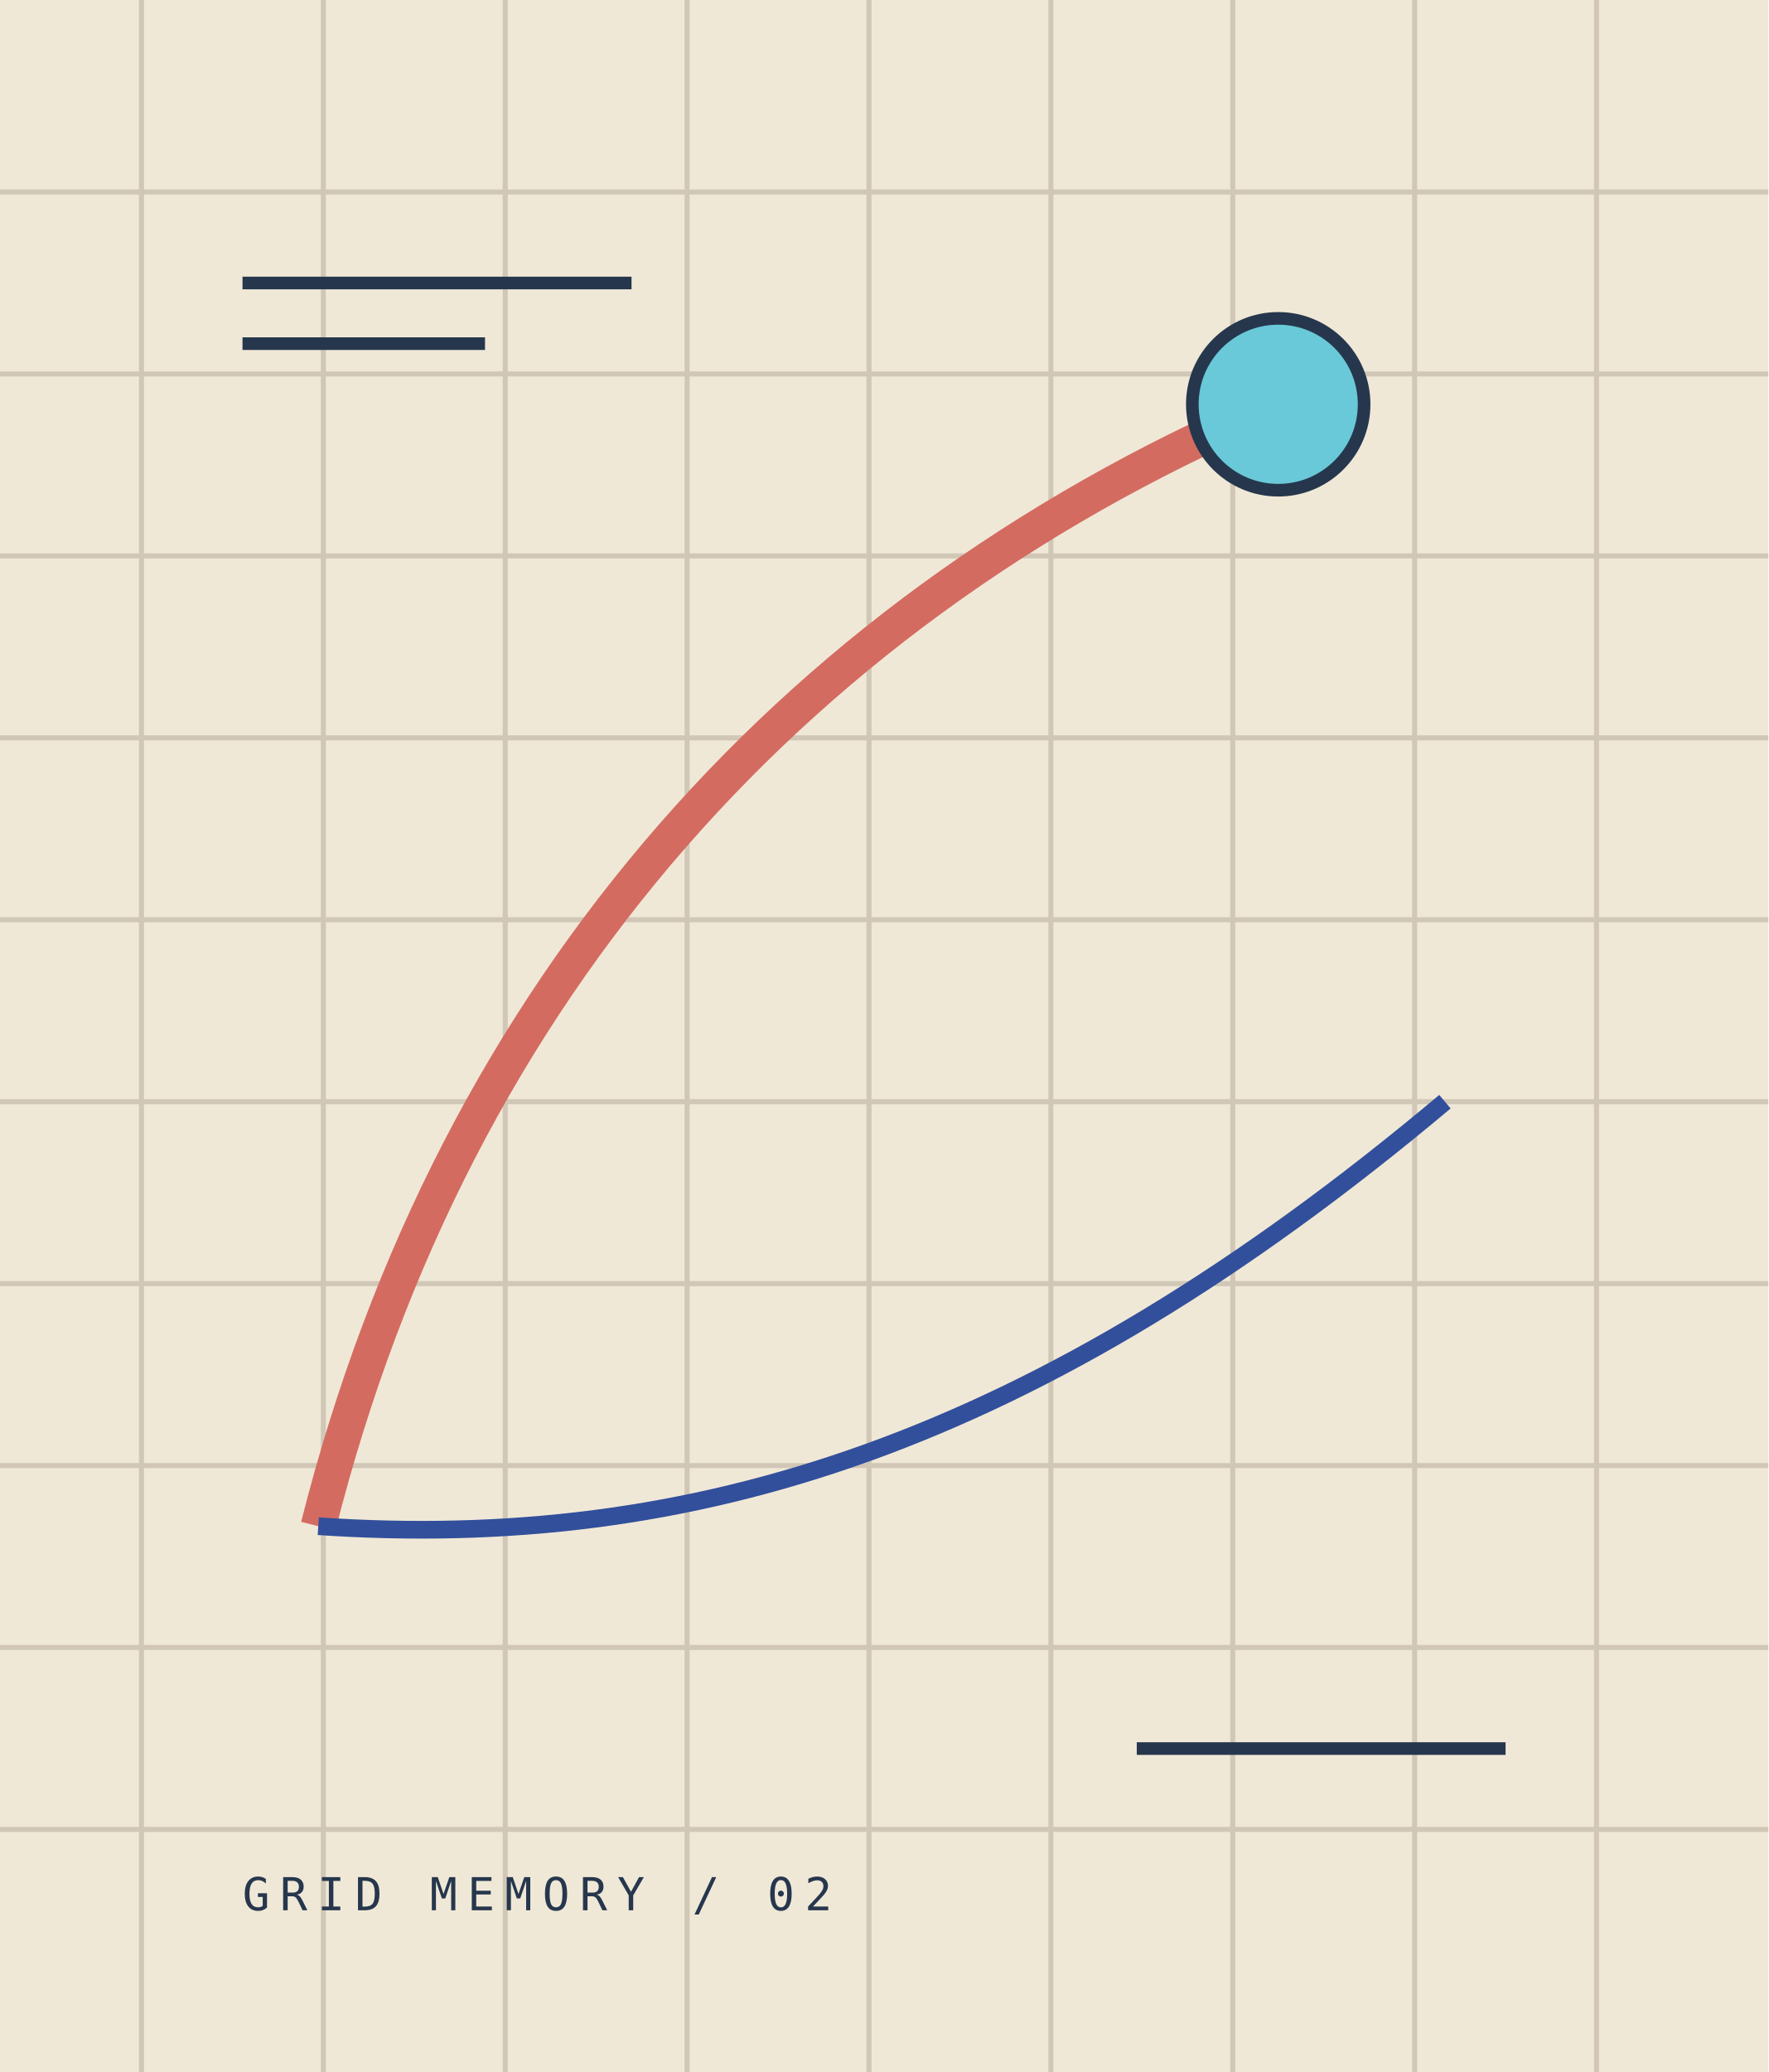
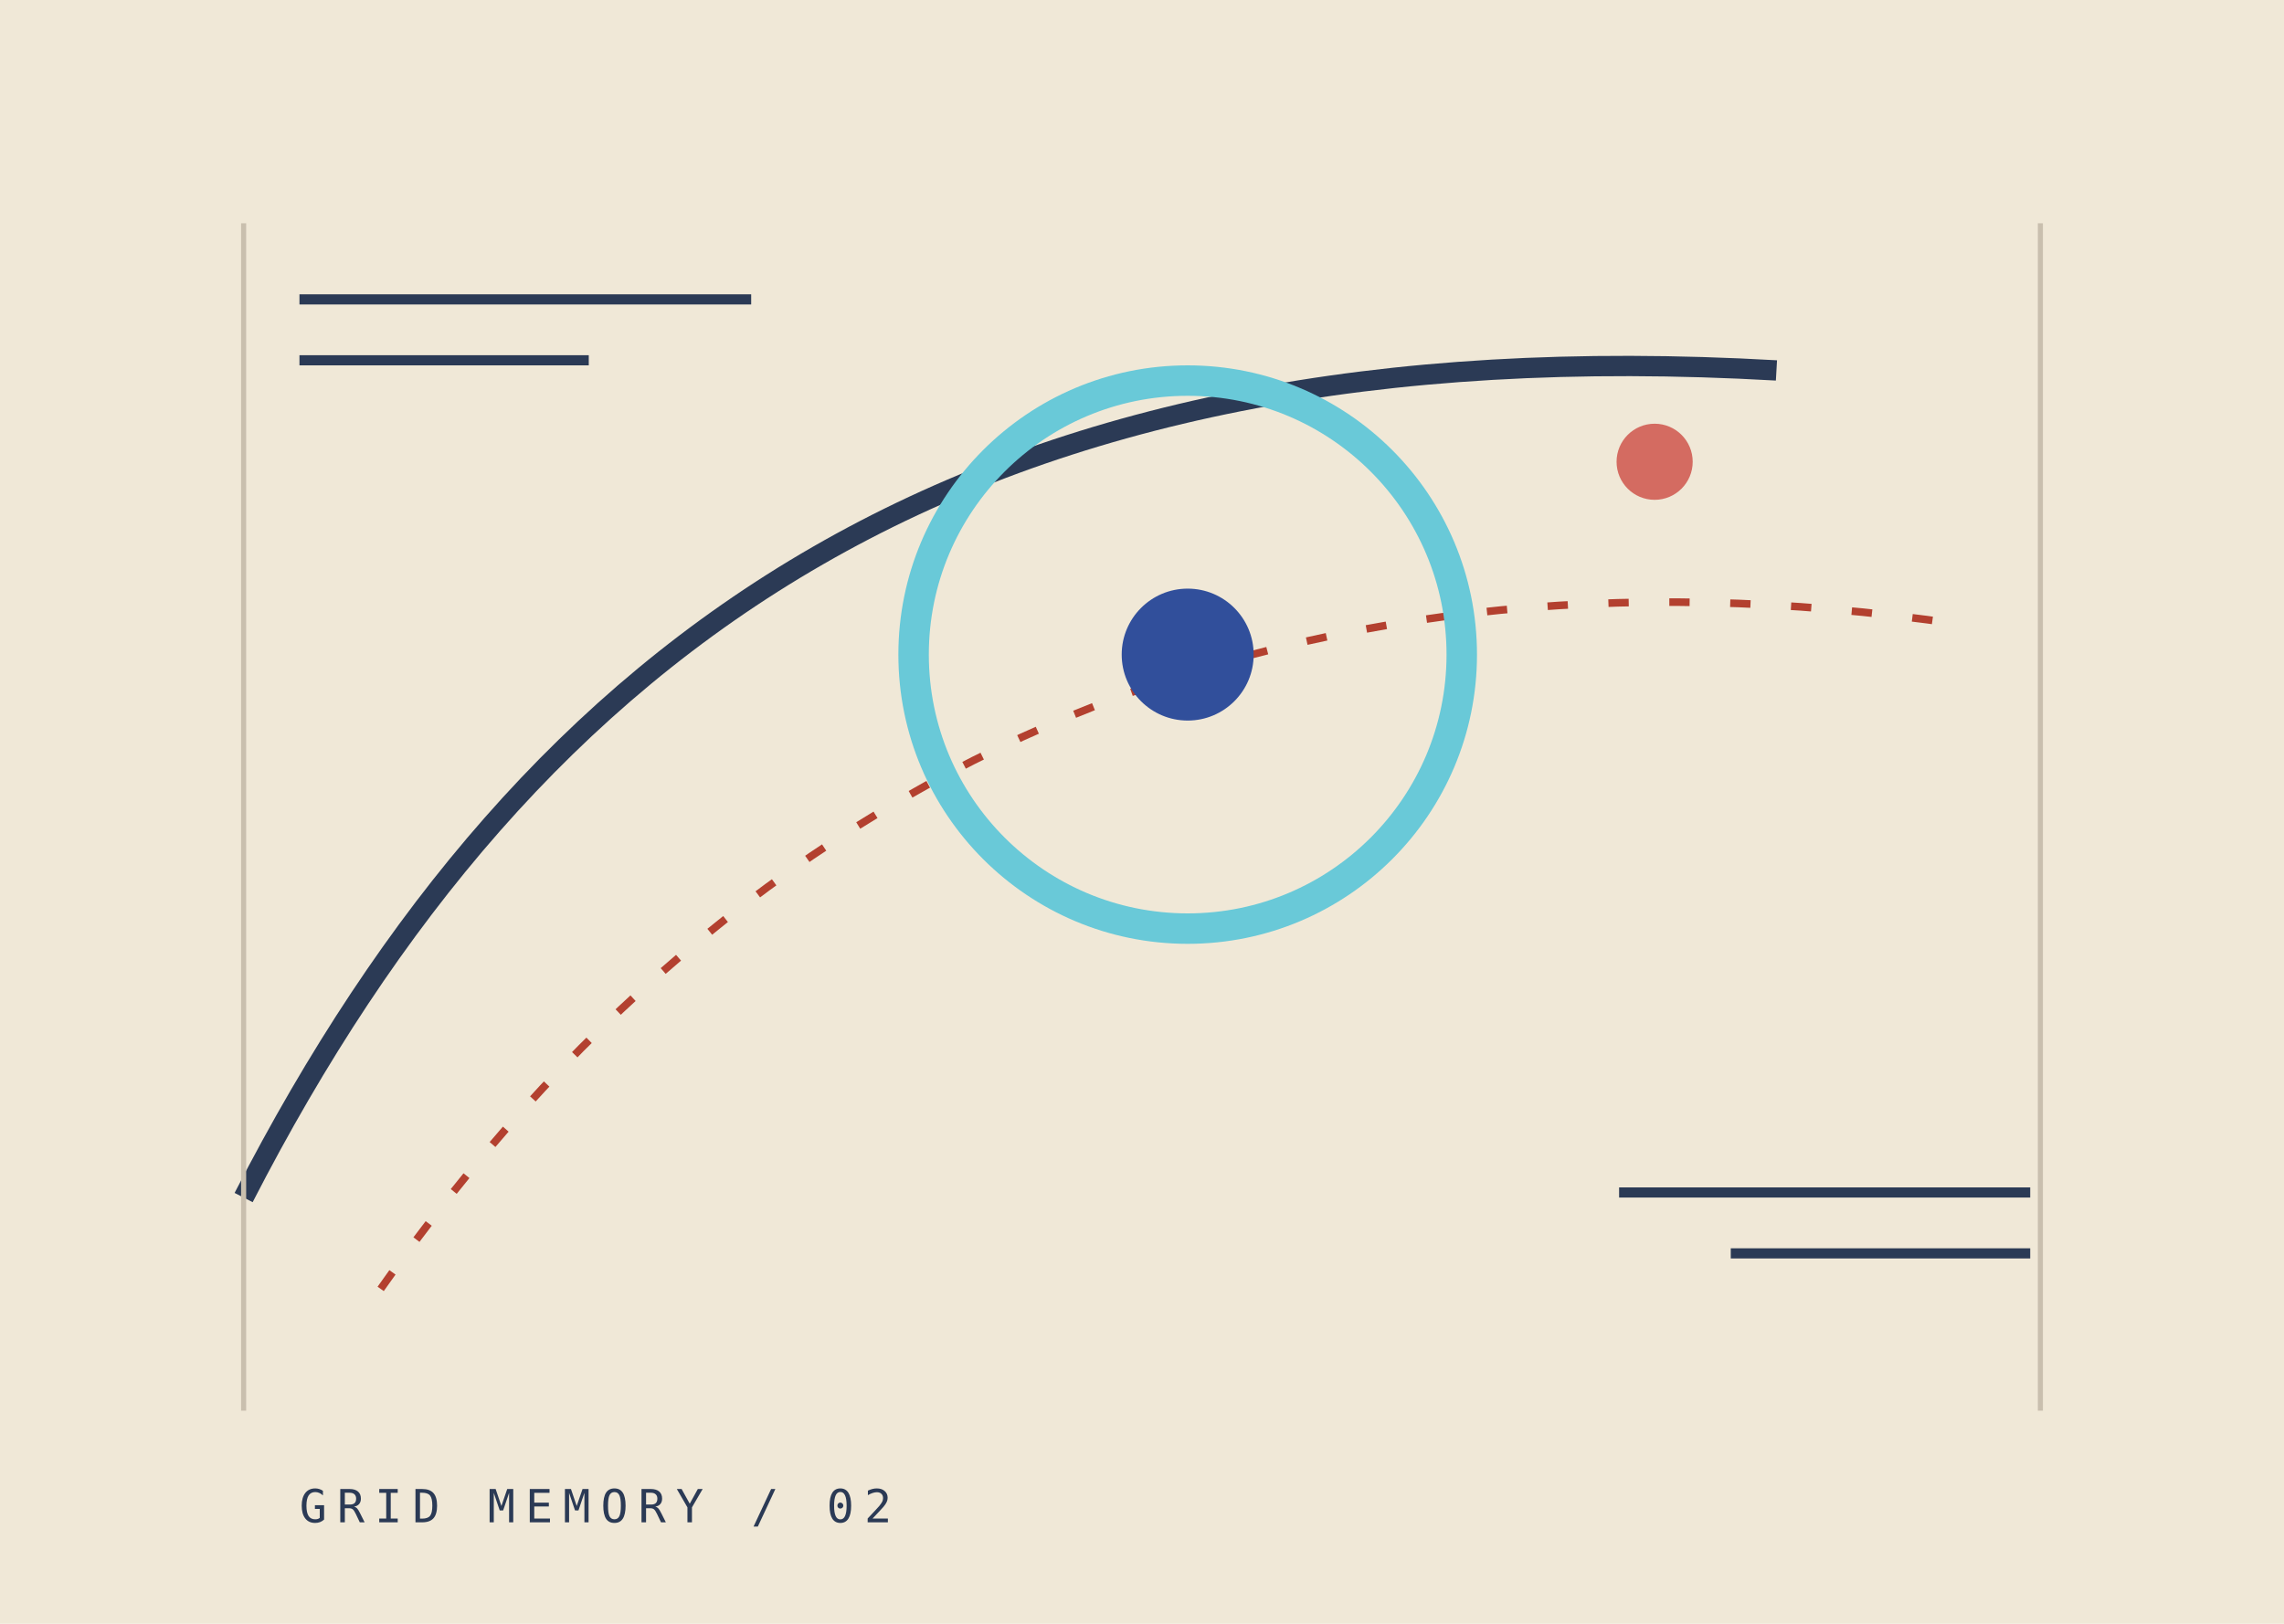
- <svg xmlns="http://www.w3.org/2000/svg" viewBox="0 0 700 820" role="img" aria-labelledby="title desc">
-   <rect width="700" height="820" fill="#f0e8d7" />
-   <g stroke="#c9bfae" stroke-width="2" opacity=".8">
-     <path d="M56 0V820M128 0V820M200 0V820M272 0V820M344 0V820M416 0V820M488 0V820M560 0V820M632 0V820" />
-     <path d="M0 76H700M0 148H700M0 220H700M0 292H700M0 364H700M0 436H700M0 508H700M0 580H700M0 652H700M0 724H700" />
-   </g>
-   <path d="M126 604C180 390 318 238 510 158" fill="none" stroke="#d46b61" stroke-width="14" />
-   <path d="M126 604C274 614 410 572 572 436" fill="none" stroke="#314f9b" stroke-width="7" />
-   <circle cx="506" cy="160" r="34" fill="#69c9d8" stroke="#26374d" stroke-width="5" />
-   <path d="M96 112h154M96 136h96M450 692h146" stroke="#26374d" stroke-width="5" />
-   <text x="96" y="756" fill="#26374d" font-family="monospace" font-size="18" letter-spacing="4">GRID MEMORY / 02</text>
+ <svg xmlns="http://www.w3.org/2000/svg" viewBox="0 0 900 640" role="img" aria-labelledby="title desc">
+   <rect width="900" height="640" fill="#f0e8d7" />
+   <path d="M96 472C210 250 384 128 700 146" fill="none" stroke="#2b3a55" stroke-width="8" />
+   <path d="M150 508C292 306 500 206 772 246" fill="none" stroke="#b3402f" stroke-width="3" stroke-dasharray="8 16" />
+   <circle cx="468" cy="258" r="108" fill="none" stroke="#69c9d8" stroke-width="12" />
+   <circle cx="468" cy="258" r="26" fill="#314f9b" />
+   <circle cx="652" cy="182" r="15" fill="#d46b61" />
+   <path d="M118 118H296M118 142H232M638 470H800M682 494H800" stroke="#2b3a55" stroke-width="4" />
+   <path d="M96 88L96 556M804 88L804 556" stroke="#c9bfae" stroke-width="2" />
+   <text x="118" y="600" fill="#2b3a55" font-family="monospace" font-size="18" letter-spacing="4">GRID MEMORY / 02</text>
</svg>
